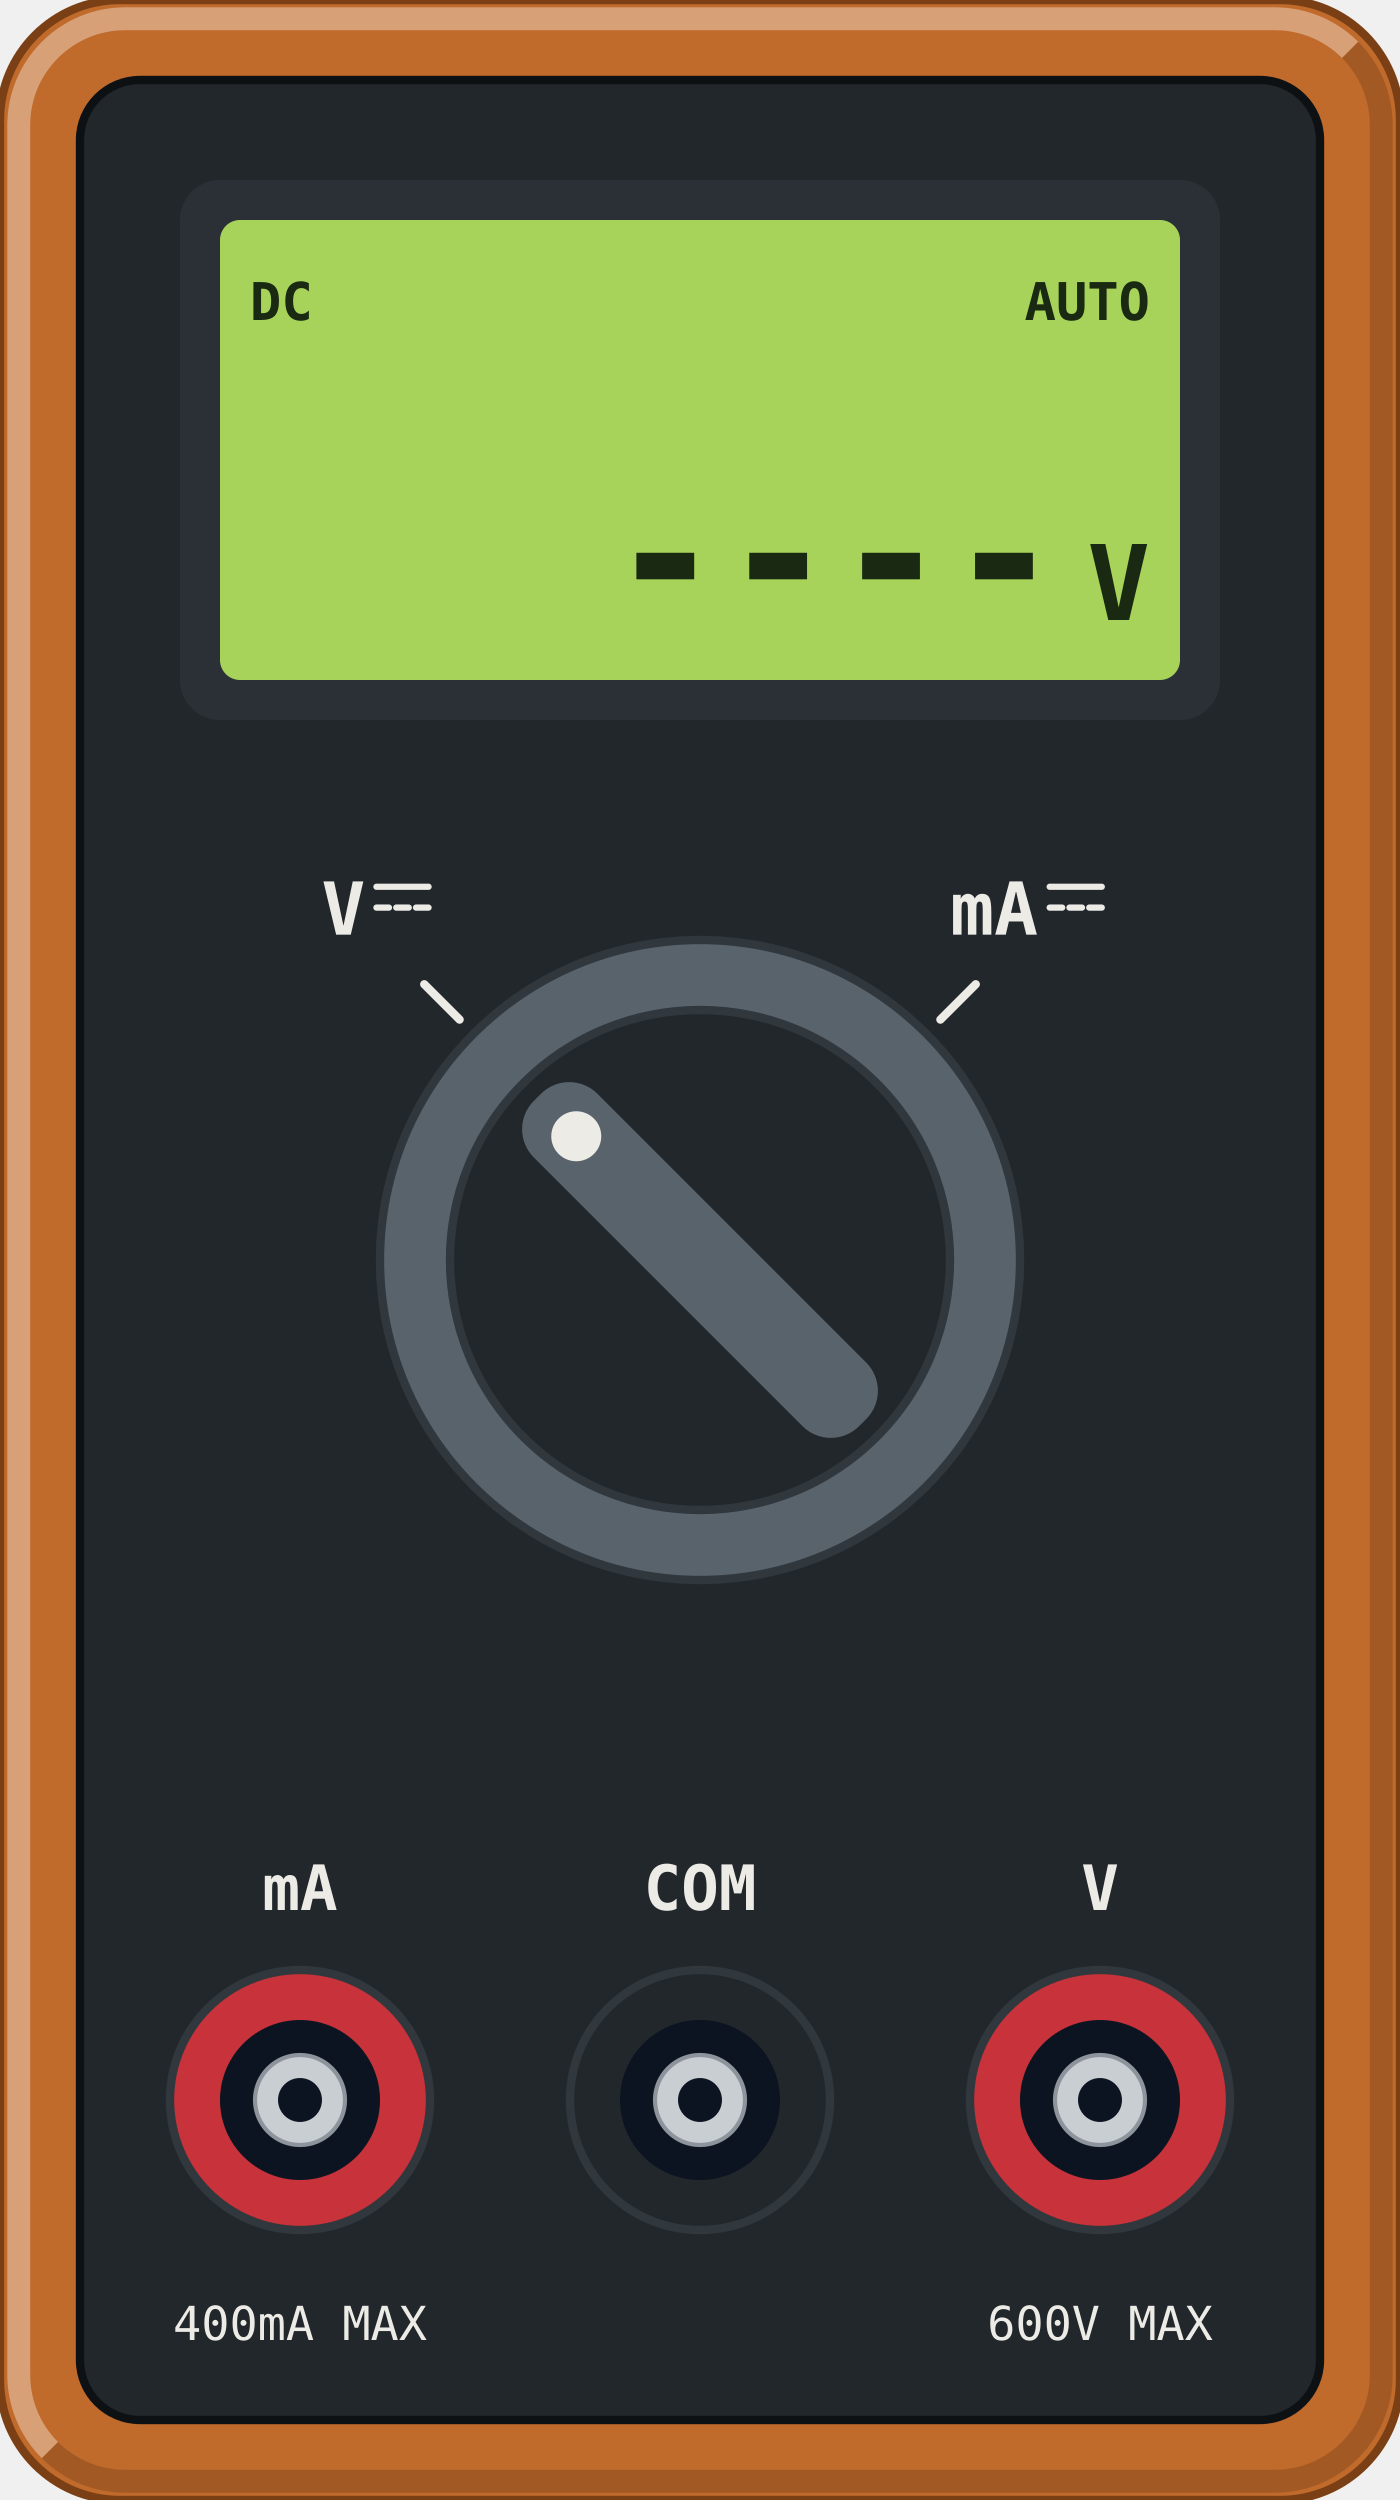
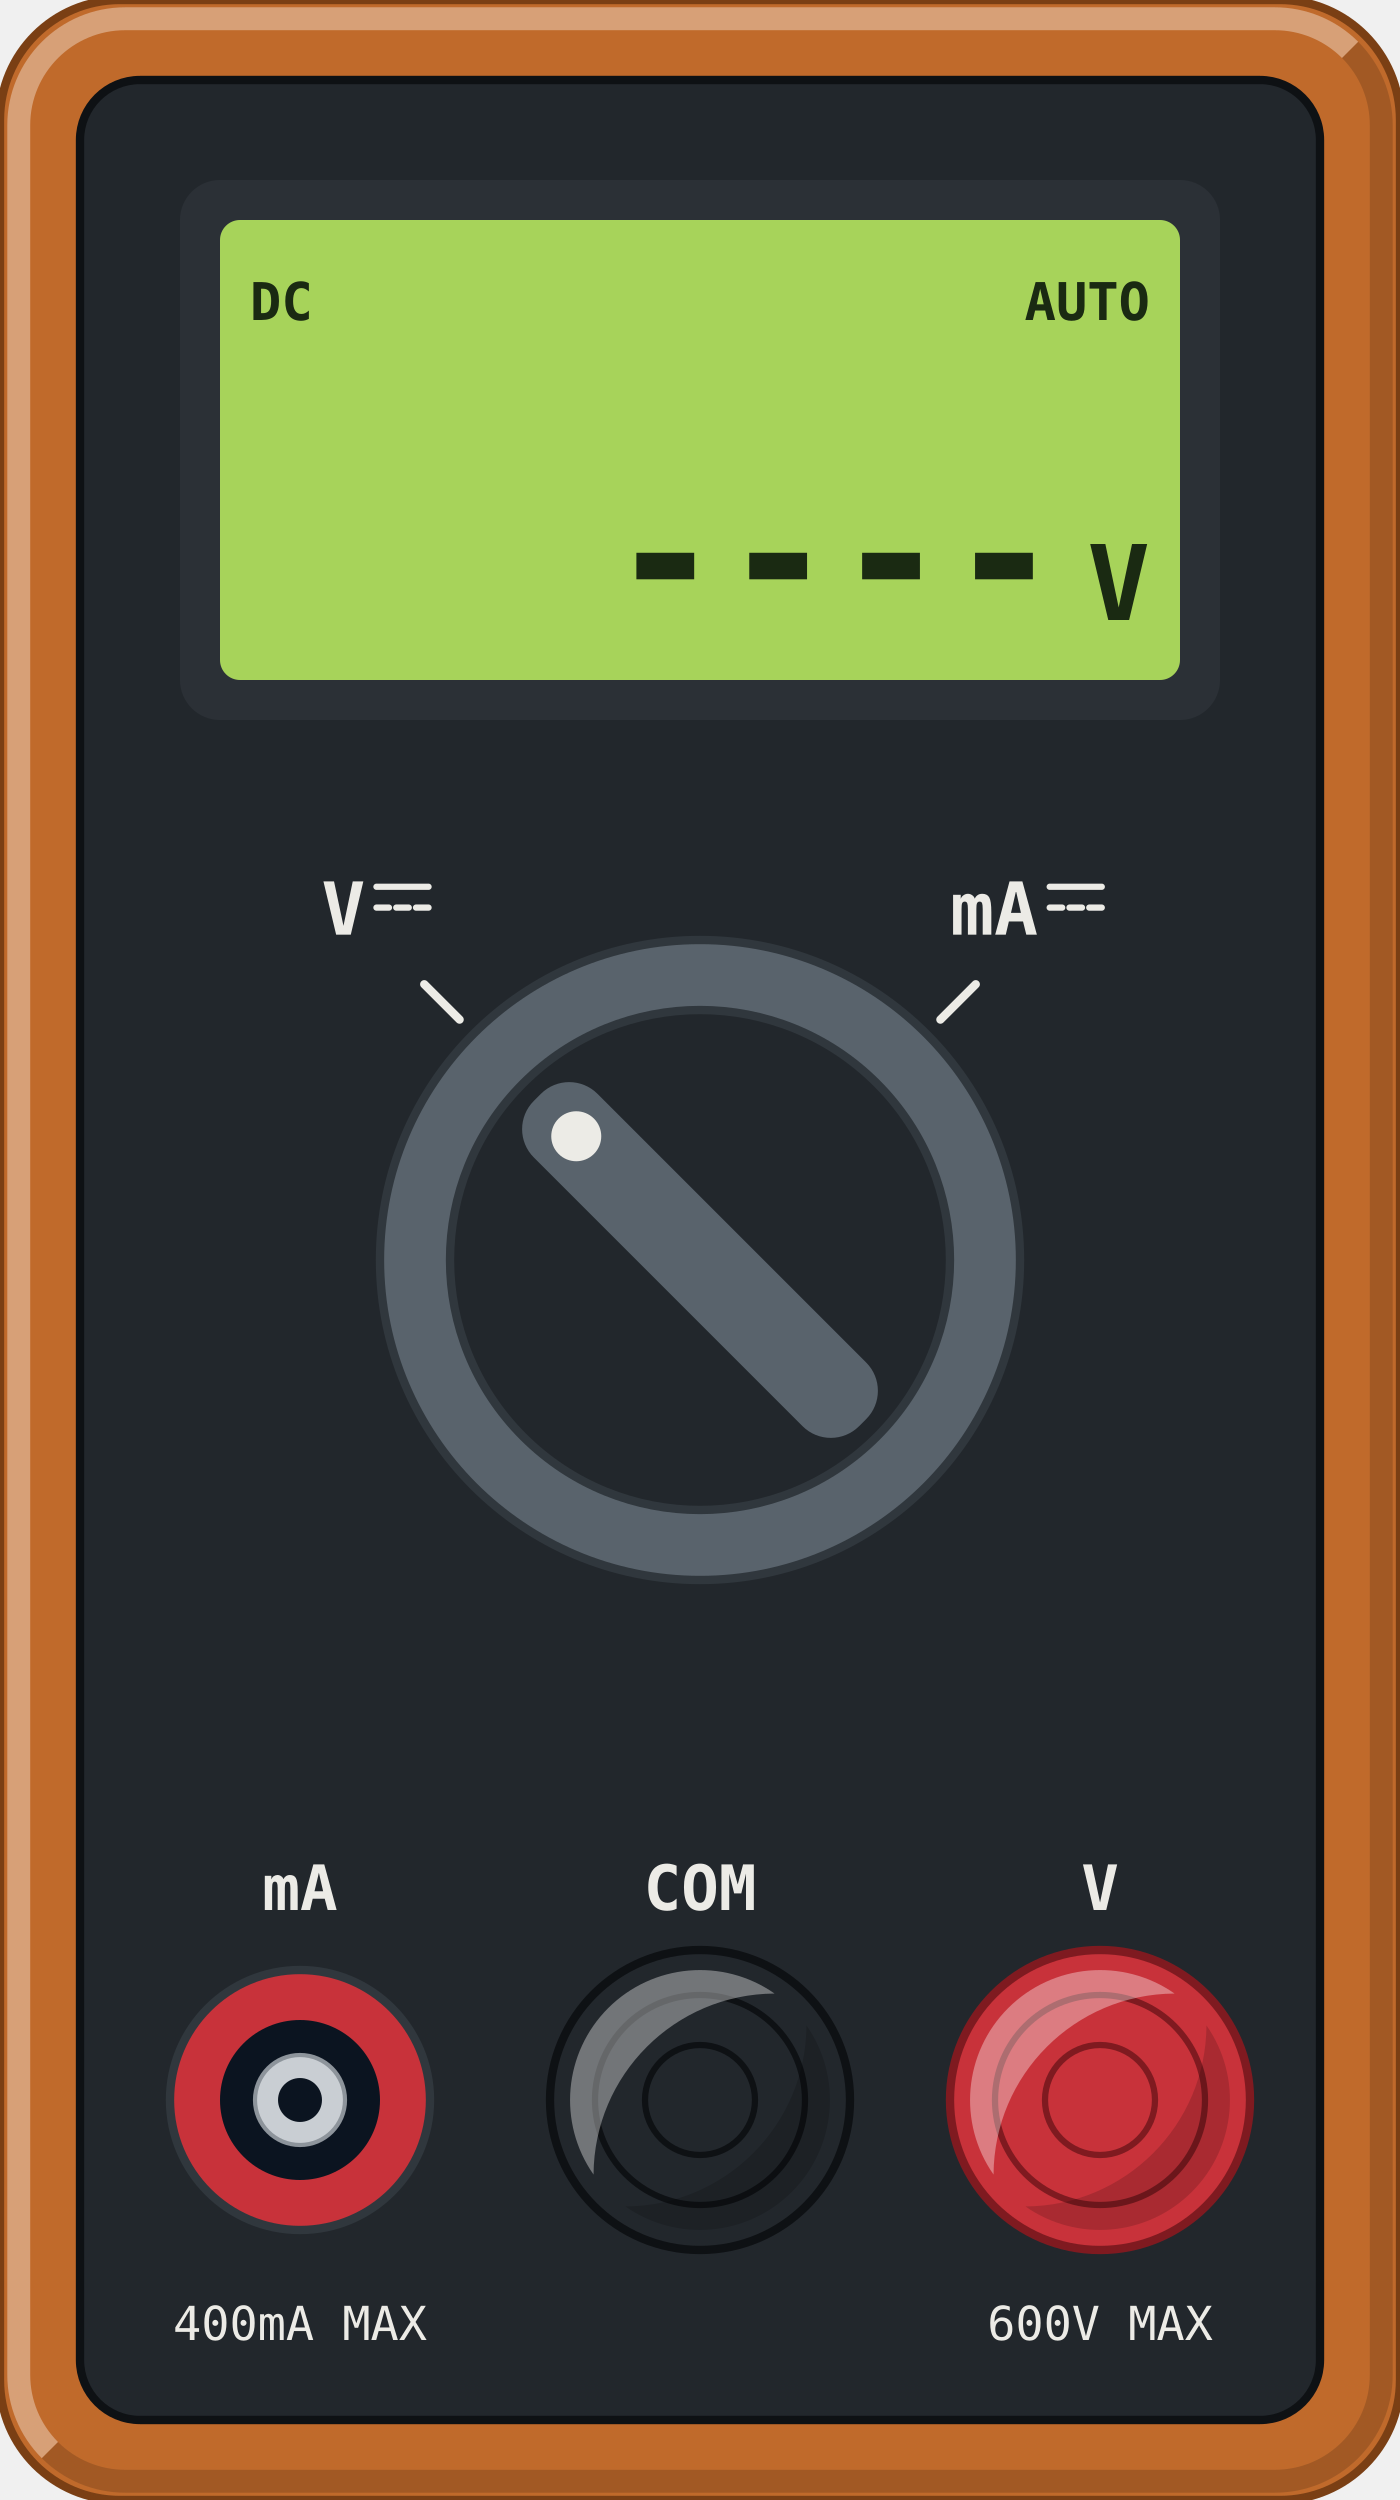
- <svg xmlns="http://www.w3.org/2000/svg" color="#020817" width="134.4" height="240" viewBox="0 0 134.4 240" role="img" aria-label="Multimeter on volts, no reading">
+ <svg xmlns="http://www.w3.org/2000/svg" color="#020817" width="134.4" height="240" viewBox="0 0 134.4 240" role="img" aria-label="Multimeter on volts, red lead in V, no reading">
  <g data-part="body">
    <rect x="0" y="0" width="134.4" height="240" fill="#c06a2b" rx="11.52" stroke="#7a3f14" stroke-width="0.8" />
  </g>
  <path d="M1.8 227.98V12.02A10.22 10.22 0 0 1 12.02 1.8H122.38A10.22 10.22 0 0 1 129.61 4.79M1.8 227.98A10.22 10.22 0 0 0 4.79 235.21" fill="none" stroke="#ffffff" stroke-width="2.2" stroke-opacity="0.36" stroke-linecap="butt" />
  <path d="M129.61 4.79A10.22 10.22 0 0 1 132.6 12.02V227.98A10.22 10.22 0 0 1 122.38 238.2H12.02A10.22 10.22 0 0 1 4.79 235.21" fill="none" stroke="#000000" stroke-width="2.2" stroke-opacity="0.16" stroke-linecap="butt" />
  <rect x="7.68" y="7.68" width="119.04" height="224.64" fill="#22272c" rx="5.76" stroke="#0e1114" stroke-width="0.8" />
  <g data-part="display">
    <rect x="17.28" y="17.28" width="99.84" height="51.84" fill="#2b3036" rx="3.84" />
    <rect x="21.12" y="21.12" width="92.16" height="44.16" fill="#a7d35a" rx="1.92" />
  </g>
  <g data-reading="" data-unit="V" data-mode="voltage">
    <text x="24" y="30.72" font-size="5" font-family="ui-monospace,monospace" fill="#1a2a12" text-anchor="start" font-weight="700">DC</text>
    <text x="110.4" y="30.72" font-size="5" font-family="ui-monospace,monospace" fill="#1a2a12" text-anchor="end" font-weight="700">AUTO</text>
    <text x="101.8" y="59.52" font-size="18" font-family="ui-monospace,monospace" fill="#1a2a12" text-anchor="end" font-weight="600">----</text>
    <text x="110.4" y="59.52" font-size="10" font-family="ui-monospace,monospace" fill="#1a2a12" text-anchor="end" font-weight="700">V</text>
  </g>
  <g data-part="dial">
    <circle cx="67.2" cy="120.96" r="30.72" fill="#59636c" stroke="#30373d" stroke-width="0.8" />
    <g data-hook="knob" transform="rotate(-45 67.2 120.96)">
      <circle cx="67.2" cy="120.96" r="24" fill="#22272c" stroke="#30373d" stroke-width="0.8" />
      <rect x="62.88" y="98.88" width="8.64" height="44.16" fill="#59636c" rx="3.84" />
      <circle cx="67.2" cy="104.16" r="2.4" fill="#ecebe6" />
    </g>
  </g>
  <line x1="44.12" y1="97.88" x2="40.73" y2="94.49" stroke="#ecebe6" stroke-width="0.8" stroke-linecap="round" />
  <text x="32.97" y="89.73" font-size="7" font-family="ui-monospace,monospace" fill="#ecebe6" text-anchor="middle" font-weight="700">V</text>
  <line x1="36.14" y1="85.13" x2="41.14" y2="85.13" stroke="#ecebe6" stroke-width="0.6" stroke-linecap="round" />
  <line x1="36.14" y1="87.13" x2="41.14" y2="87.13" stroke="#ecebe6" stroke-width="0.6" stroke-linecap="round" stroke-dasharray="1.2 0.7" />
  <line x1="90.28" y1="97.88" x2="93.67" y2="94.49" stroke="#ecebe6" stroke-width="0.8" stroke-linecap="round" />
  <text x="95.43" y="89.73" font-size="7" font-family="ui-monospace,monospace" fill="#ecebe6" text-anchor="middle" font-weight="700">mA</text>
  <line x1="100.77" y1="85.13" x2="105.77" y2="85.13" stroke="#ecebe6" stroke-width="0.6" stroke-linecap="round" />
  <line x1="100.77" y1="87.13" x2="105.77" y2="87.13" stroke="#ecebe6" stroke-width="0.6" stroke-linecap="round" stroke-dasharray="1.2 0.7" />
-   <g data-part="socket" data-jack="mA">
+   <g data-part="socket" data-jack="mA" data-hook="jack-mA">
    <circle cx="28.8" cy="201.6" r="12.48" fill="#c8323a" stroke="#30373d" stroke-width="0.8" />
    <circle cx="28.8" cy="201.6" r="7.68" fill="#0b1420" />
    <circle cx="28.8" cy="201.6" r="4.32" fill="#c9ced3" stroke="#8d949b" stroke-width="0.4" />
    <circle cx="28.8" cy="201.6" r="2.11" fill="#0b1420" />
  </g>
  <text x="28.8" y="183.36" font-size="6" font-family="ui-monospace,monospace" fill="#ecebe6" text-anchor="middle" font-weight="700">mA</text>
  <text x="28.8" y="224.64" font-size="4.5" font-family="ui-monospace,monospace" fill="#ecebe6" text-anchor="middle">400mA MAX</text>
-   <g data-part="socket" data-jack="COM">
+   <g data-part="socket" data-jack="COM" data-hook="jack-COM">
    <circle cx="67.2" cy="201.6" r="12.48" fill="#22272c" stroke="#30373d" stroke-width="0.8" />
    <circle cx="67.2" cy="201.6" r="7.68" fill="#0b1420" />
    <circle cx="67.2" cy="201.6" r="4.32" fill="#c9ced3" stroke="#8d949b" stroke-width="0.4" />
    <circle cx="67.2" cy="201.6" r="2.11" fill="#0b1420" />
  </g>
  <text x="67.2" y="183.36" font-size="6" font-family="ui-monospace,monospace" fill="#ecebe6" text-anchor="middle" font-weight="700">COM</text>
-   <g data-part="socket" data-jack="V">
+   <g data-part="socket" data-jack="V" data-hook="jack-V">
    <circle cx="105.6" cy="201.6" r="12.48" fill="#c8323a" stroke="#30373d" stroke-width="0.8" />
    <circle cx="105.6" cy="201.6" r="7.68" fill="#0b1420" />
    <circle cx="105.6" cy="201.6" r="4.32" fill="#c9ced3" stroke="#8d949b" stroke-width="0.4" />
    <circle cx="105.6" cy="201.6" r="2.11" fill="#0b1420" />
  </g>
  <text x="105.6" y="183.36" font-size="6" font-family="ui-monospace,monospace" fill="#ecebe6" text-anchor="middle" font-weight="700">V</text>
  <text x="105.6" y="224.64" font-size="4.5" font-family="ui-monospace,monospace" fill="#ecebe6" text-anchor="middle">600V MAX</text>
+   <g data-part="plug" data-lead="black" data-jack="COM" data-hook="plug-black">
+     <circle cx="67.2" cy="201.6" r="14.4" fill="#22272c" stroke="#0e1114" stroke-width="0.8" />
+     <circle cx="67.2" cy="201.6" r="10.08" fill="none" stroke="#0e1114" stroke-width="0.6" />
+     <path d="M56.98 208.76A12.48 12.48 0 0 1 74.36 191.38A17.47 17.47 0 0 0 56.98 208.76Z" fill="#ffffff" fill-opacity="0.36" />
+     <path d="M77.42 194.44A12.48 12.48 0 0 1 60.04 211.82A17.47 17.47 0 0 0 77.42 194.44Z" fill="#000000" fill-opacity="0.16" />
+     <circle cx="67.2" cy="201.6" r="5.28" fill="#22272c" stroke="#0e1114" stroke-width="0.6" />
+   </g>
+   <g data-part="plug" data-lead="red" data-jack="V" data-hook="plug-red">
+     <circle cx="105.6" cy="201.6" r="14.4" fill="#c8323a" stroke="#7f1a20" stroke-width="0.8" />
+     <circle cx="105.6" cy="201.6" r="10.08" fill="none" stroke="#7f1a20" stroke-width="0.6" />
+     <path d="M95.38 208.76A12.48 12.48 0 0 1 112.76 191.38A17.47 17.47 0 0 0 95.38 208.76Z" fill="#ffffff" fill-opacity="0.36" />
+     <path d="M115.82 194.44A12.48 12.48 0 0 1 98.44 211.82A17.47 17.47 0 0 0 115.82 194.44Z" fill="#000000" fill-opacity="0.16" />
+     <circle cx="105.6" cy="201.6" r="5.28" fill="#c8323a" stroke="#7f1a20" stroke-width="0.6" />
+   </g>
</svg>
